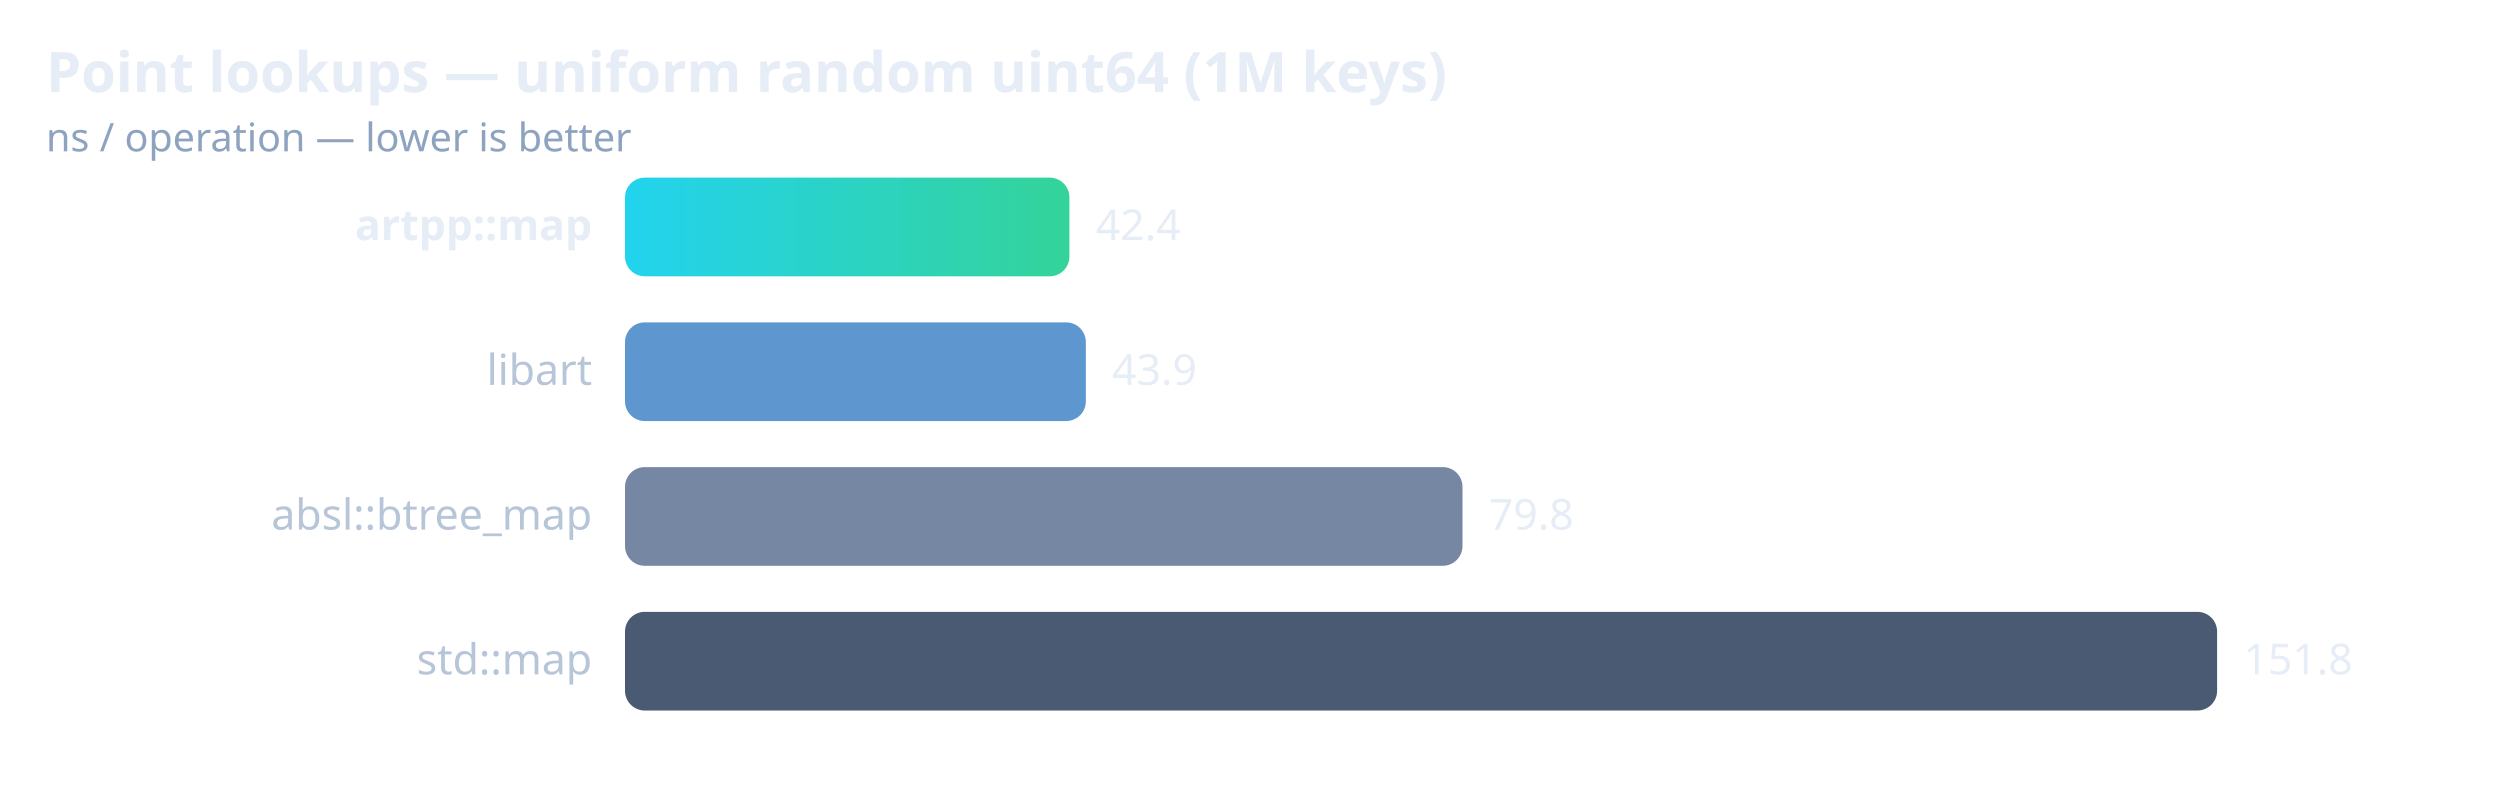
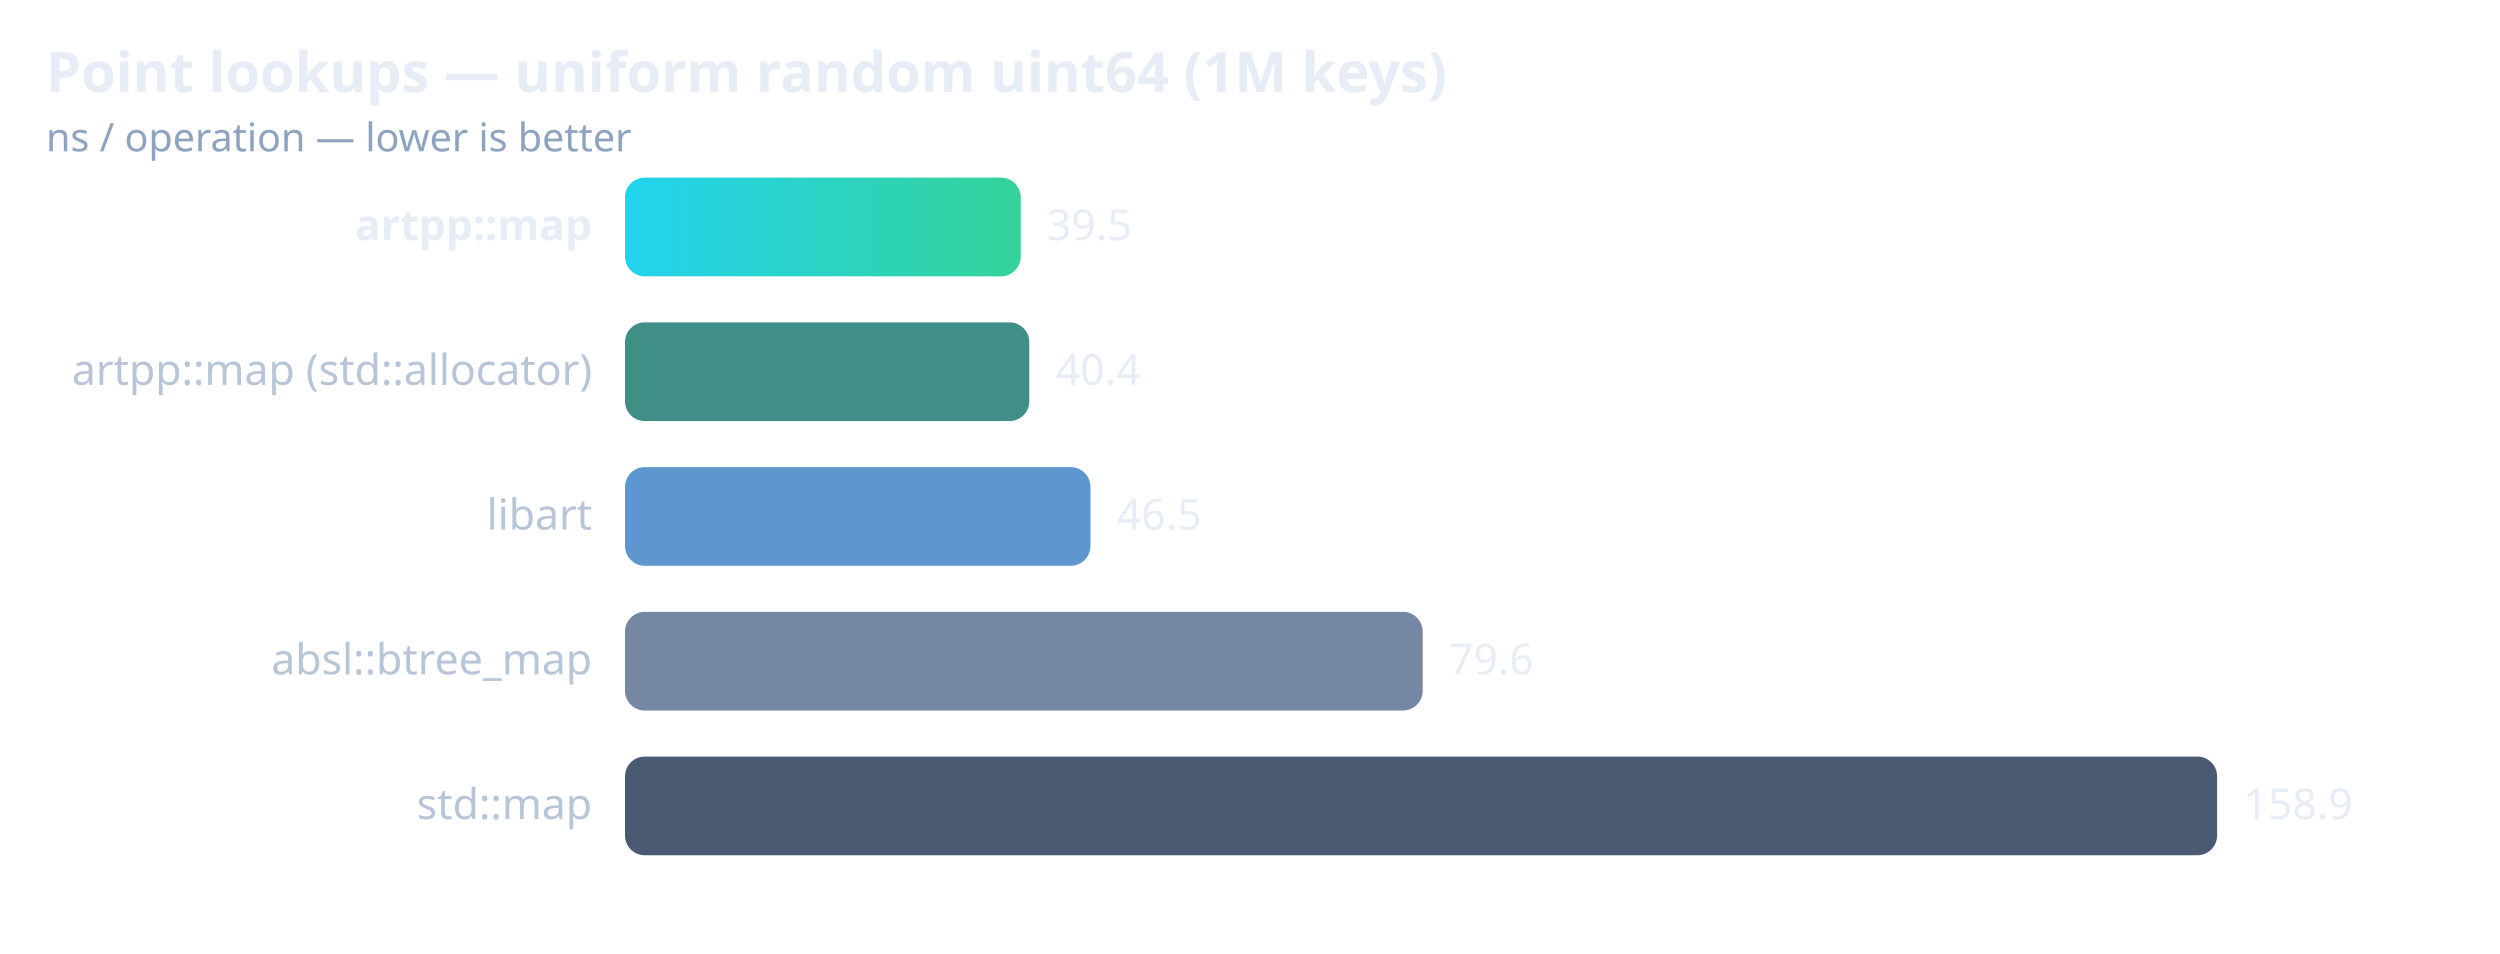
- <svg xmlns="http://www.w3.org/2000/svg" viewBox="0 0 760 246" font-family="ui-sans-serif, system-ui, sans-serif" role="img" aria-label="Point lookups — uniform random uint64 (1M keys)">
+ <svg xmlns="http://www.w3.org/2000/svg" viewBox="0 0 760 290" font-family="ui-sans-serif, system-ui, sans-serif" role="img" aria-label="Point lookups — uniform random uint64 (1M keys)">
  <defs>
    <linearGradient id="hot" x1="0" y1="0" x2="1" y2="0">
      <stop offset="0" stop-color="#22d3ee" />
      <stop offset="1" stop-color="#34d399" />
    </linearGradient>
    <linearGradient id="hot2" x1="0" y1="0" x2="1" y2="0">
      <stop offset="0" stop-color="#34d399" />
      <stop offset="1" stop-color="#a3e635" />
    </linearGradient>
  </defs>
  <text x="14" y="28" font-size="17" font-weight="600" fill="#e6edf6">Point lookups — uniform random uint64 (1M keys)</text>
  <text x="14" y="46" font-size="12" fill="#8da3bf">ns / operation — lower is better</text>
  <text x="180" y="73.0" font-size="13" font-weight="600" fill="#e6edf6" text-anchor="end">artpp::map</text>
-   <rect x="190" y="54" width="135.1" height="30" rx="6" fill="url(#hot)" />
-   <text x="333.134" y="73.0" font-size="13" fill="#e6edf6">42.4</text>
-   <text x="180" y="117.0" font-size="13" font-weight="400" fill="#b7c5d8" text-anchor="end">libart</text>
-   <rect x="190" y="98" width="140.1" height="30" rx="6" fill="#5e97d0" />
-   <text x="338.076" y="117.0" font-size="13" fill="#e6edf6">43.9</text>
-   <text x="180" y="161.0" font-size="13" font-weight="400" fill="#b7c5d8" text-anchor="end">absl::btree_map</text>
-   <rect x="190" y="142" width="254.6" height="30" rx="6" fill="#7587a3" />
-   <text x="452.611" y="161.0" font-size="13" fill="#e6edf6">79.8</text>
-   <text x="180" y="205.0" font-size="13" font-weight="400" fill="#b7c5d8" text-anchor="end">std::map</text>
-   <rect x="190" y="186" width="484.0" height="30" rx="6" fill="#4a5a73" />
-   <text x="682.0" y="205.0" font-size="13" fill="#e6edf6">151.8</text>
+   <rect x="190" y="54" width="120.3" height="30" rx="6" fill="url(#hot)" />
+   <text x="318.254" y="73.0" font-size="13" fill="#e6edf6">39.5</text>
+   <text x="180" y="117.0" font-size="13" font-weight="400" fill="#b7c5d8" text-anchor="end">artpp::map (std::allocator)</text>
+   <rect x="190" y="98" width="122.9" height="30" rx="6" fill="#3f8f86" />
+   <text x="320.934" y="117.0" font-size="13" fill="#e6edf6">40.4</text>
+   <text x="180" y="161.0" font-size="13" font-weight="400" fill="#b7c5d8" text-anchor="end">libart</text>
+   <rect x="190" y="142" width="141.5" height="30" rx="6" fill="#5e97d0" />
+   <text x="339.509" y="161.0" font-size="13" fill="#e6edf6">46.5</text>
+   <text x="180" y="205.0" font-size="13" font-weight="400" fill="#b7c5d8" text-anchor="end">absl::btree_map</text>
+   <rect x="190" y="186" width="242.5" height="30" rx="6" fill="#7587a3" />
+   <text x="440.487" y="205.0" font-size="13" fill="#e6edf6">79.6</text>
+   <text x="180" y="249.0" font-size="13" font-weight="400" fill="#b7c5d8" text-anchor="end">std::map</text>
+   <rect x="190" y="230" width="484.0" height="30" rx="6" fill="#4a5a73" />
+   <text x="682.0" y="249.0" font-size="13" fill="#e6edf6">158.9</text>
</svg>
